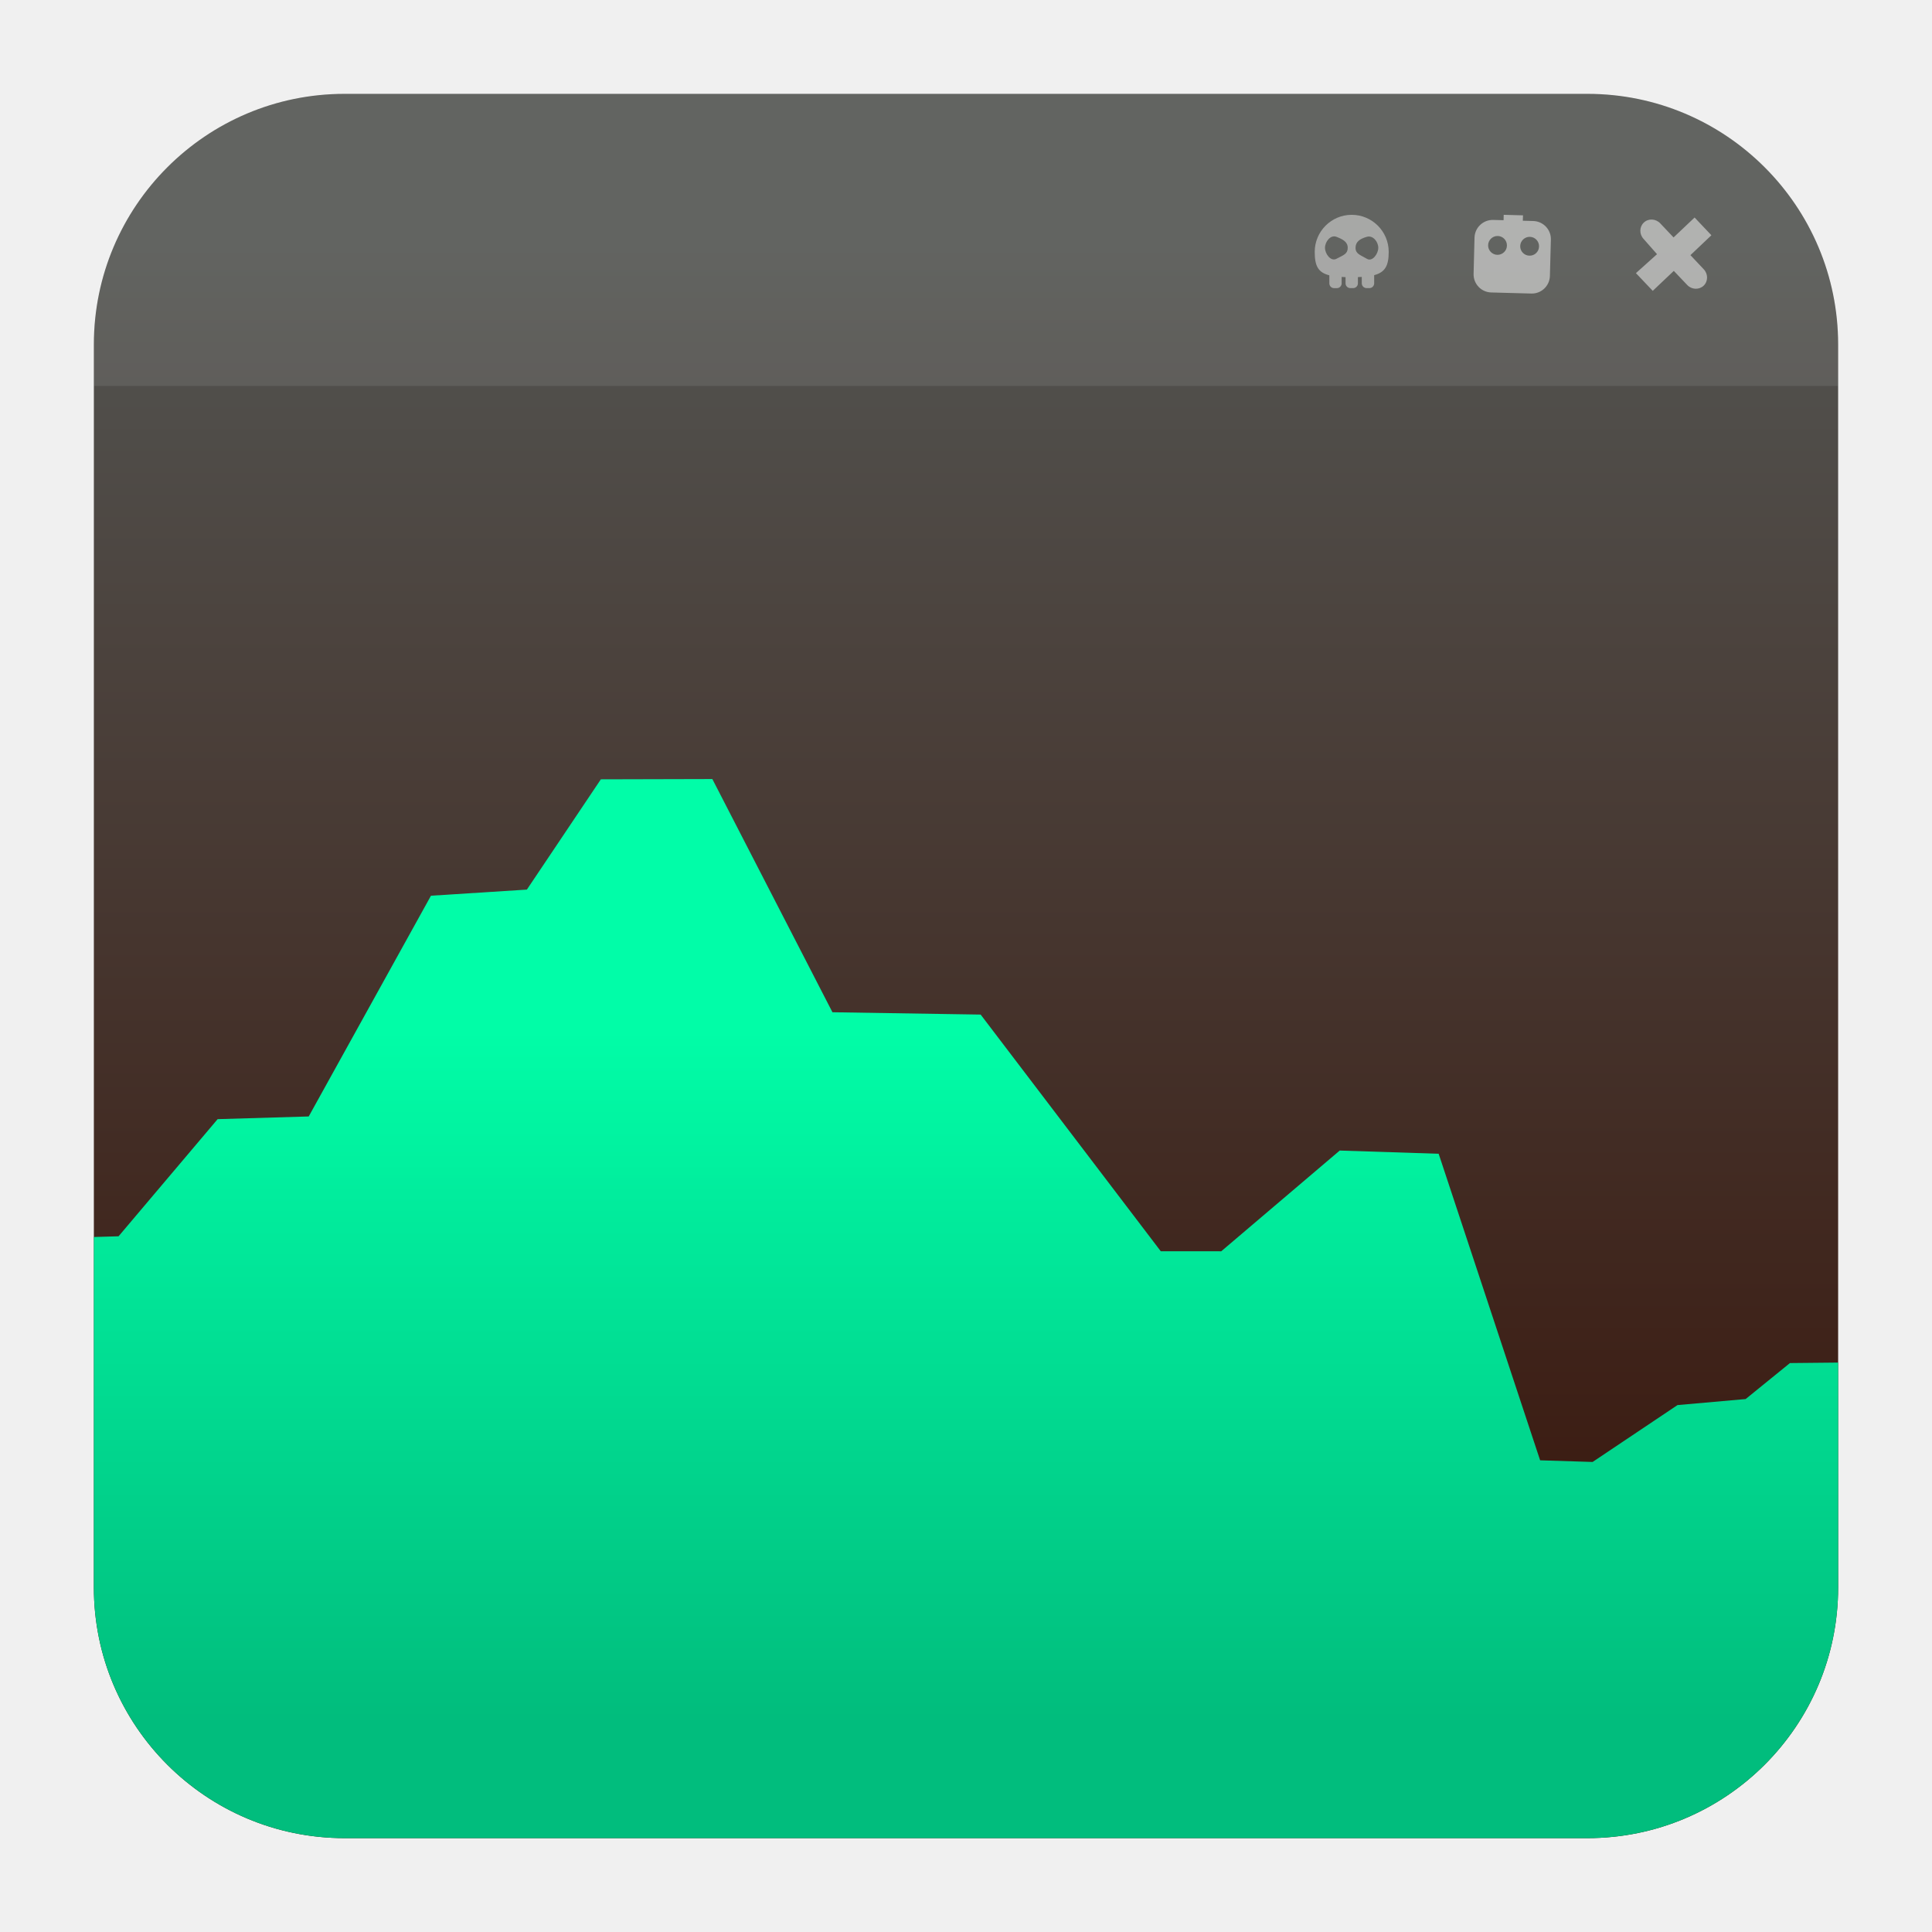
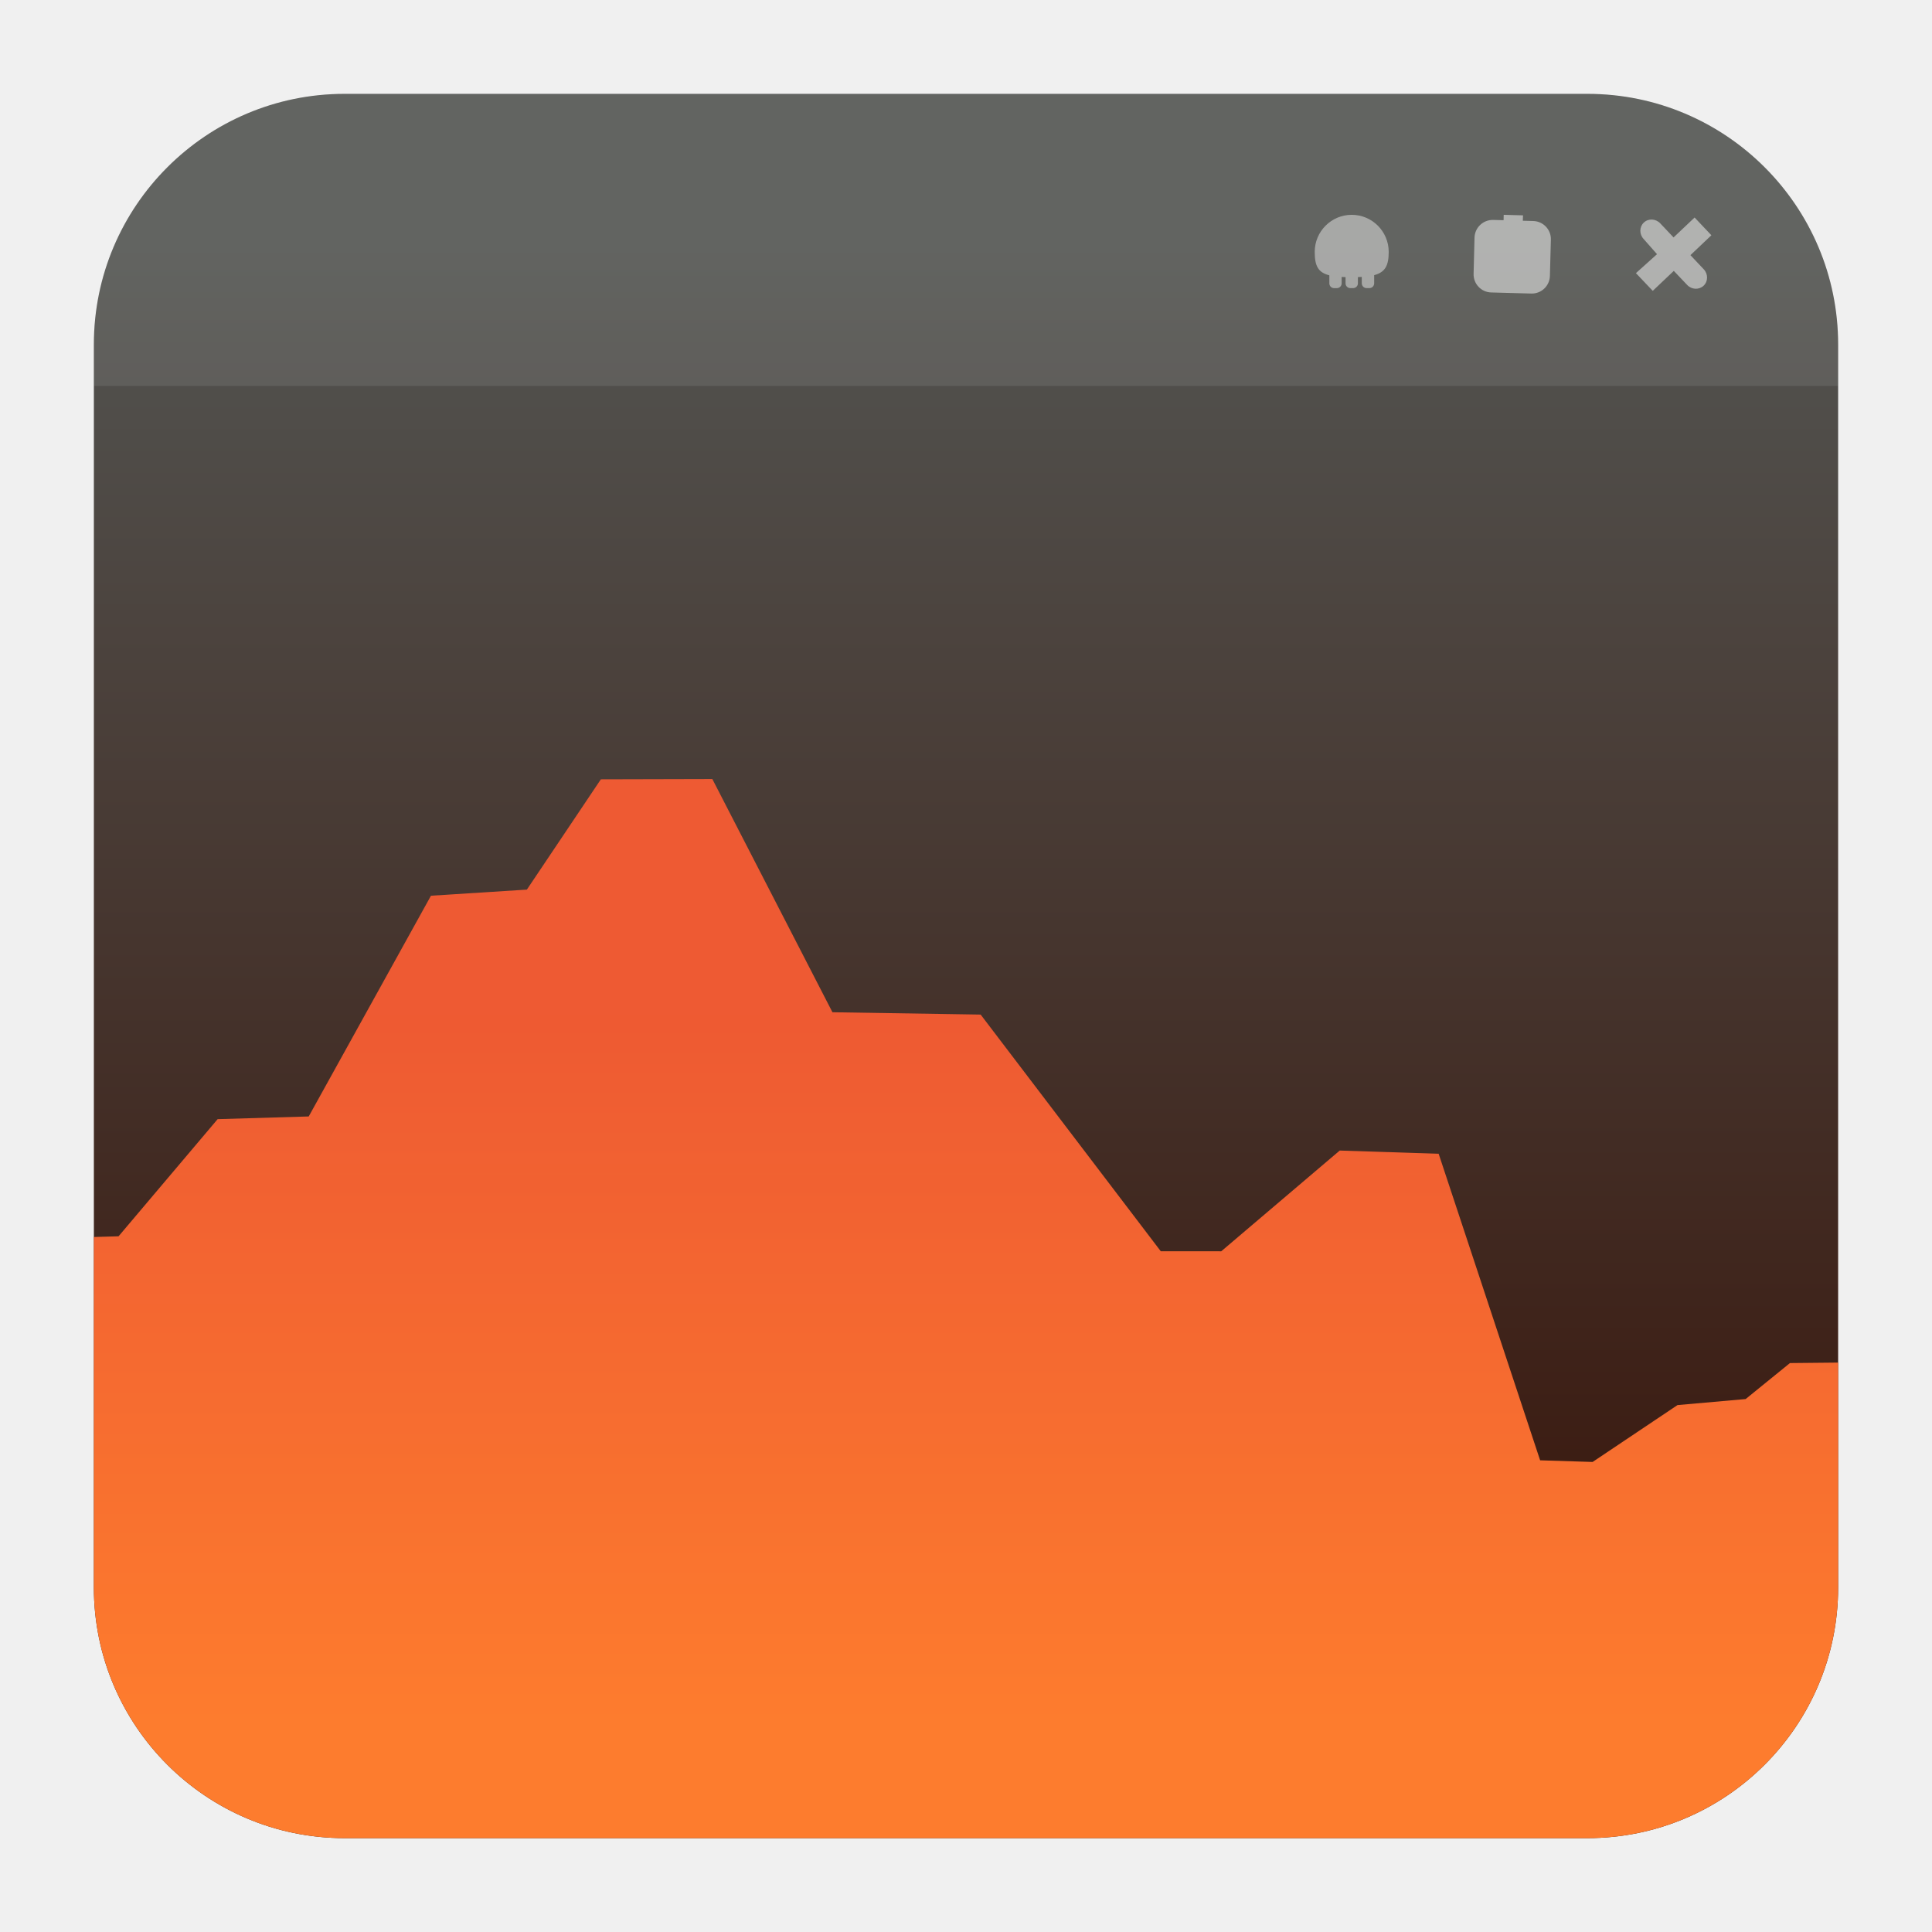
- <svg xmlns="http://www.w3.org/2000/svg" clip-rule="evenodd" fill-rule="evenodd" stroke-linejoin="round" stroke-miterlimit="2" viewBox="0 0 48 48">
+ <svg xmlns="http://www.w3.org/2000/svg" viewBox="0 0 48 48">
  <linearGradient id="a" x2="1" gradientTransform="matrix(0 -36.2165 36.2165 0 275.714 42.119)" gradientUnits="userSpaceOnUse">
    <stop stop-color="#381308" offset="0" />
    <stop stop-color="#535552" offset="1" />
  </linearGradient>
  <linearGradient id="b" x2="1" gradientTransform="matrix(-.115663 -17.2337 17.2337 -.115663 821.277 37.3519)" gradientUnits="userSpaceOnUse">
-     <stop stop-color="#00bf7e" stop-opacity=".99" offset="0" />
-     <stop stop-color="#00ffa9" stop-opacity=".99" offset="1" />
+     <stop stop-color="#ff7d2e" stop-opacity=".99" offset="0" />
+     <stop stop-color="#ef5a33" stop-opacity=".99" offset="1" />
  </linearGradient>
  <path d="m39.44 2.332c3.438 0 6.228 2.79 6.228 6.228v30.88c0 3.438-2.79 6.228-6.228 6.228h-30.88c-3.438 0-6.228-2.79-6.228-6.228v-30.88c0-3.438 2.79-6.228 6.228-6.228z" fill="url(#a)" />
  <path d="m2.332 9.588v-1.028c0-3.438 2.79-6.228 6.228-6.228h30.88c3.438 0 6.228 2.79 6.228 6.228v1.028z" fill="#ebebeb" fill-opacity=".1" />
  <g fill-opacity=".5">
    <path d="m33.214 7.159h-.069c-.066 0-.118-.054-.118-.119v-.2c-.283-.071-.363-.239-.363-.583 0-.507.412-.92.919-.92s.919.413.919.92c0 .339-.085.506-.361.579v.203c0 .066-.054.119-.119.119h-.069c-.066 0-.12-.053-.12-.119v-.159c-.031.002-.062.003-.096.004v.156c0 .065-.053.118-.119.118h-.069c-.066 0-.119-.053-.119-.118v-.155c-.034-.001-.066-.002-.097-.004v.159c0 .065-.053.119-.119.119zm-.012-1.276c.156.061.282.123.282.274s-.102.18-.282.273c-.138.073-.283-.122-.283-.273s.137-.33.283-.274zm.759 0c.15-.042.282.123.282.274s-.149.354-.282.273c-.165-.097-.283-.122-.283-.273s.11-.225.283-.274z" fill="#ededed" />
    <path d="m41.249 5.55.33.349.523-.495.417.441-.521.494.33.35c.113.118.111.302-.002.409-.114.108-.298.1-.409-.019l-.332-.349-.523.496-.418-.44.524-.471-.331-.376c-.113-.118-.11-.302.003-.409.113-.108.297-.099.409.02z" fill="#fff" />
    <path d="m37.356 5.471.003-.134.48.013-.005.134.26.007c.248.007.445.215.437.463l-.024.9c-.006.249-.213.446-.462.439l-.996-.027c-.249-.006-.445-.214-.438-.462l.023-.901c.007-.249.215-.445.464-.439zm-.144.392c.129.003.231.111.227.24-.002.129-.111.231-.239.228-.129-.003-.232-.112-.228-.24.003-.129.111-.231.24-.228zm.798.021c.129.004.231.111.227.241-.003.129-.11.231-.24.227-.129-.003-.231-.11-.228-.24.004-.129.112-.231.241-.228z" fill="#fff" />
  </g>
  <path d="m14.928 19.362 2.77-.007 2.984 5.794 3.682.058 4.475 5.88 1.502.001 2.944-2.503 2.458.08 2.521 7.616 1.304.041 2.109-1.413 1.693-.15 1.101-.894 1.197-.012v5.587c0 3.438-2.79 6.228-6.228 6.228h-30.88c-3.438 0-6.228-2.79-6.228-6.228v-8.707l.614-.018 2.461-2.91 2.263-.067 3.037-5.484 2.383-.152z" fill="url(#b)" />
</svg>
